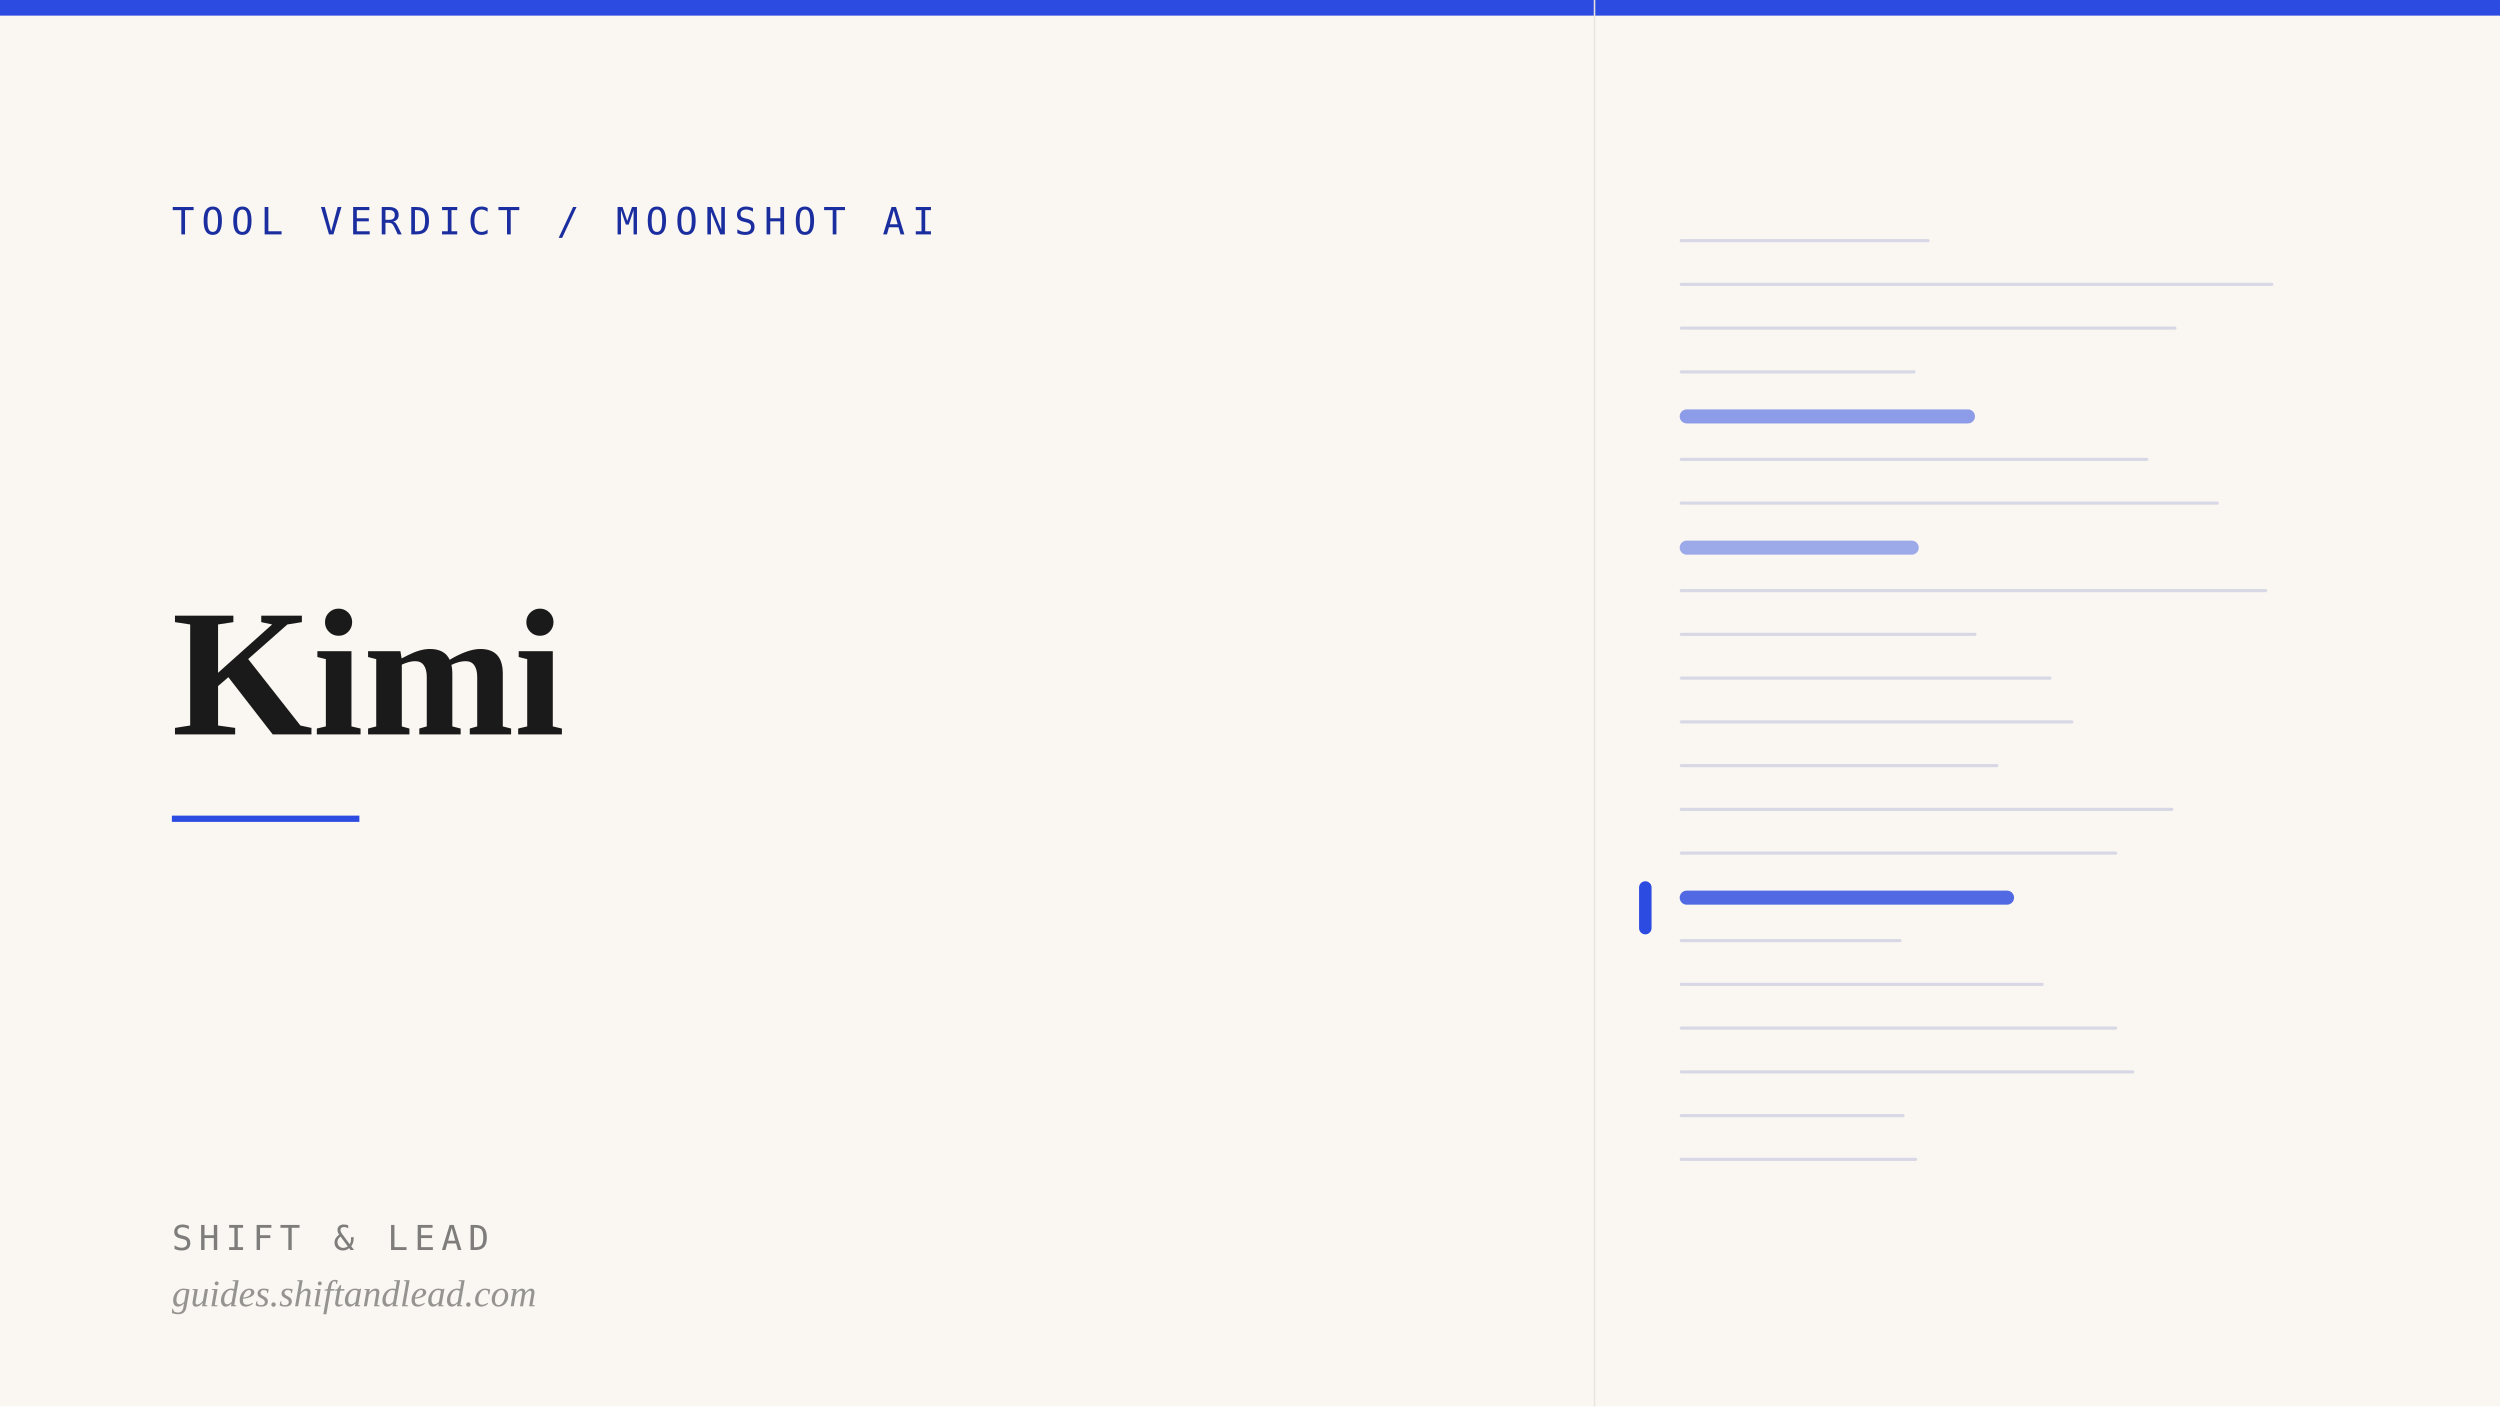
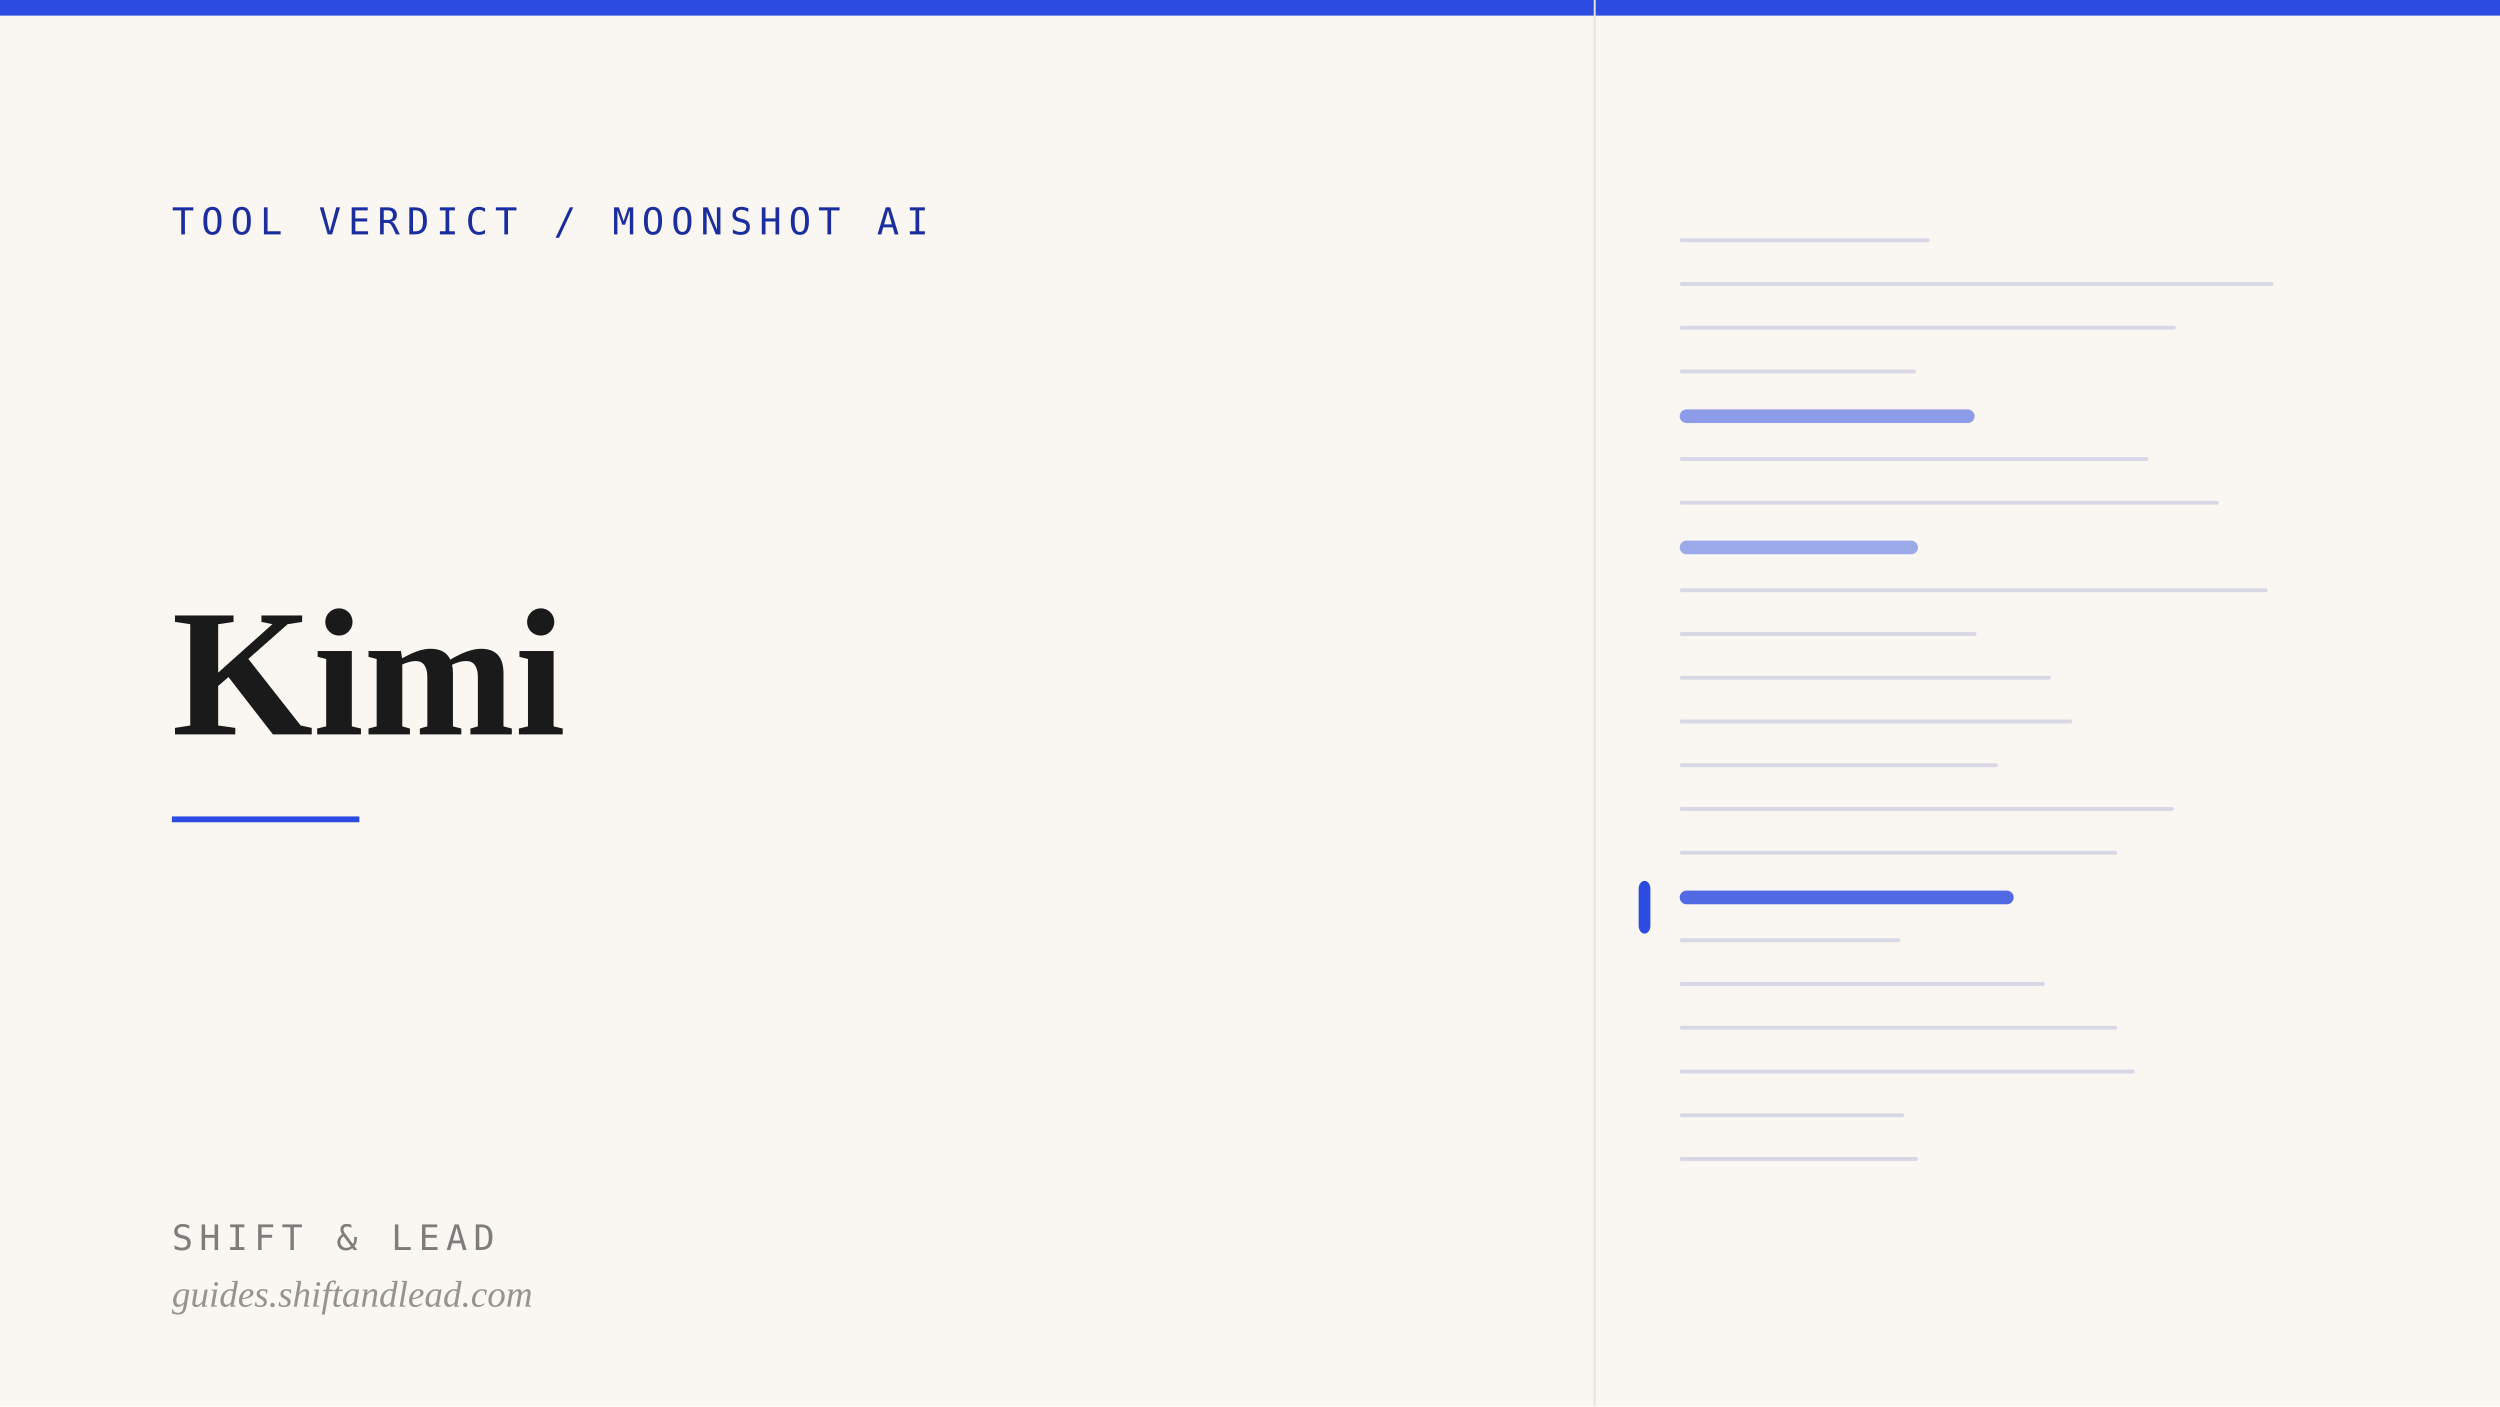
- <svg xmlns="http://www.w3.org/2000/svg" viewBox="0 0 1600 900" width="1600" height="900" role="img" aria-label="Kimi">
-   <rect width="1600" height="900" fill="#FAF7F2" />
-   <rect x="0" y="0" width="1600" height="10" fill="#2C4BE0" />
-   <rect x="1020" y="0" width="1" height="900" fill="#E8E4DD" />
+ <svg xmlns="http://www.w3.org/2000/svg" viewBox="0 0 1280 720" width="1280" height="720" role="img" aria-label="Kimi">
+   <rect width="1280" height="720" fill="#FAF7F2" />
+   <rect x="0" y="0" width="1280" height="8" fill="#2C4BE0" />
+   <rect x="816" y="0" width="1" height="720" fill="#E8E4DD" />
  <g>
-     <rect x="1075" y="153" width="160" height="2" rx="1" fill="#1B2EA0" opacity="0.16" />
-     <rect x="1075" y="181" width="380" height="2" rx="1" fill="#1B2EA0" opacity="0.16" />
-     <rect x="1075" y="209" width="318" height="2" rx="1" fill="#1B2EA0" opacity="0.16" />
-     <rect x="1075" y="237" width="151" height="2" rx="1" fill="#1B2EA0" opacity="0.16" />
-     <rect x="1075" y="262" width="189" height="9" rx="4.5" fill="#2C4BE0" opacity="0.53" />
-     <rect x="1075" y="293" width="300" height="2" rx="1" fill="#1B2EA0" opacity="0.16" />
-     <rect x="1075" y="321" width="345" height="2" rx="1" fill="#1B2EA0" opacity="0.16" />
-     <rect x="1075" y="346" width="153" height="9" rx="4.5" fill="#2C4BE0" opacity="0.45" />
-     <rect x="1075" y="377" width="376" height="2" rx="1" fill="#1B2EA0" opacity="0.16" />
-     <rect x="1075" y="405" width="190" height="2" rx="1" fill="#1B2EA0" opacity="0.16" />
-     <rect x="1075" y="433" width="238" height="2" rx="1" fill="#1B2EA0" opacity="0.16" />
-     <rect x="1075" y="461" width="252" height="2" rx="1" fill="#1B2EA0" opacity="0.16" />
-     <rect x="1075" y="489" width="204" height="2" rx="1" fill="#1B2EA0" opacity="0.16" />
-     <rect x="1075" y="517" width="316" height="2" rx="1" fill="#1B2EA0" opacity="0.16" />
-     <rect x="1075" y="545" width="280" height="2" rx="1" fill="#1B2EA0" opacity="0.16" />
-     <rect x="1075" y="570" width="214" height="9" rx="4.5" fill="#2C4BE0" opacity="0.82" />
-     <rect x="1075" y="601" width="142" height="2" rx="1" fill="#1B2EA0" opacity="0.16" />
-     <rect x="1075" y="629" width="233" height="2" rx="1" fill="#1B2EA0" opacity="0.16" />
-     <rect x="1075" y="657" width="280" height="2" rx="1" fill="#1B2EA0" opacity="0.16" />
-     <rect x="1075" y="685" width="291" height="2" rx="1" fill="#1B2EA0" opacity="0.16" />
-     <rect x="1075" y="713" width="144" height="2" rx="1" fill="#1B2EA0" opacity="0.16" />
-     <rect x="1075" y="741" width="152" height="2" rx="1" fill="#1B2EA0" opacity="0.16" />
-     <rect x="1049" y="564" width="8" height="34" rx="4" fill="#2C4BE0" />
+     <rect x="860" y="122" width="128" height="2" rx="1" fill="#1B2EA0" opacity="0.16" />
+     <rect x="860" y="144.4" width="304" height="2" rx="1" fill="#1B2EA0" opacity="0.16" />
+     <rect x="860" y="166.8" width="254" height="2" rx="1" fill="#1B2EA0" opacity="0.16" />
+     <rect x="860" y="189.2" width="121" height="2" rx="1" fill="#1B2EA0" opacity="0.16" />
+     <rect x="860" y="209.6" width="151" height="7" rx="3.5" fill="#2C4BE0" opacity="0.53" />
+     <rect x="860" y="234" width="240" height="2" rx="1" fill="#1B2EA0" opacity="0.16" />
+     <rect x="860" y="256.4" width="276" height="2" rx="1" fill="#1B2EA0" opacity="0.16" />
+     <rect x="860" y="276.8" width="122" height="7" rx="3.5" fill="#2C4BE0" opacity="0.45" />
+     <rect x="860" y="301.2" width="301" height="2" rx="1" fill="#1B2EA0" opacity="0.16" />
+     <rect x="860" y="323.6" width="152" height="2" rx="1" fill="#1B2EA0" opacity="0.16" />
+     <rect x="860" y="346" width="190" height="2" rx="1" fill="#1B2EA0" opacity="0.16" />
+     <rect x="860" y="368.4" width="201" height="2" rx="1" fill="#1B2EA0" opacity="0.16" />
+     <rect x="860" y="390.8" width="163" height="2" rx="1" fill="#1B2EA0" opacity="0.16" />
+     <rect x="860" y="413.2" width="253" height="2" rx="1" fill="#1B2EA0" opacity="0.16" />
+     <rect x="860" y="435.6" width="224" height="2" rx="1" fill="#1B2EA0" opacity="0.16" />
+     <rect x="860" y="456" width="171" height="7" rx="3.5" fill="#2C4BE0" opacity="0.82" />
+     <rect x="860" y="480.4" width="113" height="2" rx="1" fill="#1B2EA0" opacity="0.16" />
+     <rect x="860" y="502.8" width="187" height="2" rx="1" fill="#1B2EA0" opacity="0.16" />
+     <rect x="860" y="525.2" width="224" height="2" rx="1" fill="#1B2EA0" opacity="0.16" />
+     <rect x="860" y="547.6" width="233" height="2" rx="1" fill="#1B2EA0" opacity="0.16" />
+     <rect x="860" y="570" width="115" height="2" rx="1" fill="#1B2EA0" opacity="0.16" />
+     <rect x="860" y="592.4" width="122" height="2" rx="1" fill="#1B2EA0" opacity="0.16" />
+     <rect x="839" y="451" width="6" height="27" rx="4" fill="#2C4BE0" />
  </g>
-   <text x="110" y="150" font-family="ui-monospace,'SF Mono',Menlo,monospace" font-size="24" letter-spacing="4.5" fill="#1B2EA0">TOOL VERDICT / MOONSHOT AI</text>
-   <text y="470" font-family="Georgia,'Times New Roman',serif" font-size="116" font-weight="700" fill="#1a1a1a">
-     <tspan x="110" dy="0">Kimi</tspan>
+   <text x="88" y="120" font-family="ui-monospace,'SF Mono',Menlo,monospace" font-size="19" letter-spacing="3.6" fill="#1B2EA0">TOOL VERDICT / MOONSHOT AI</text>
+   <text y="376" font-family="Georgia,'Times New Roman',serif" font-size="93" font-weight="700" fill="#1a1a1a">
+     <tspan x="88" dy="0">Kimi</tspan>
  </text>
-   <rect x="110" y="522" width="120" height="4" fill="#2C4BE0" />
-   <text x="110" y="800" font-family="ui-monospace,'SF Mono',Menlo,monospace" font-size="22" letter-spacing="4" fill="#1a1a1a" opacity="0.55">SHIFT &amp; LEAD</text>
-   <text x="110" y="836" font-family="Georgia,'Times New Roman',serif" font-size="24" font-style="italic" fill="#1a1a1a" opacity="0.45">guides.shiftandlead.com</text>
+   <rect x="88" y="418" width="96" height="3" fill="#2C4BE0" />
+   <text x="88" y="640" font-family="ui-monospace,'SF Mono',Menlo,monospace" font-size="18" letter-spacing="3.2" fill="#1a1a1a" opacity="0.55">SHIFT &amp; LEAD</text>
+   <text x="88" y="669" font-family="Georgia,'Times New Roman',serif" font-size="19" font-style="italic" fill="#1a1a1a" opacity="0.45">guides.shiftandlead.com</text>
</svg>
